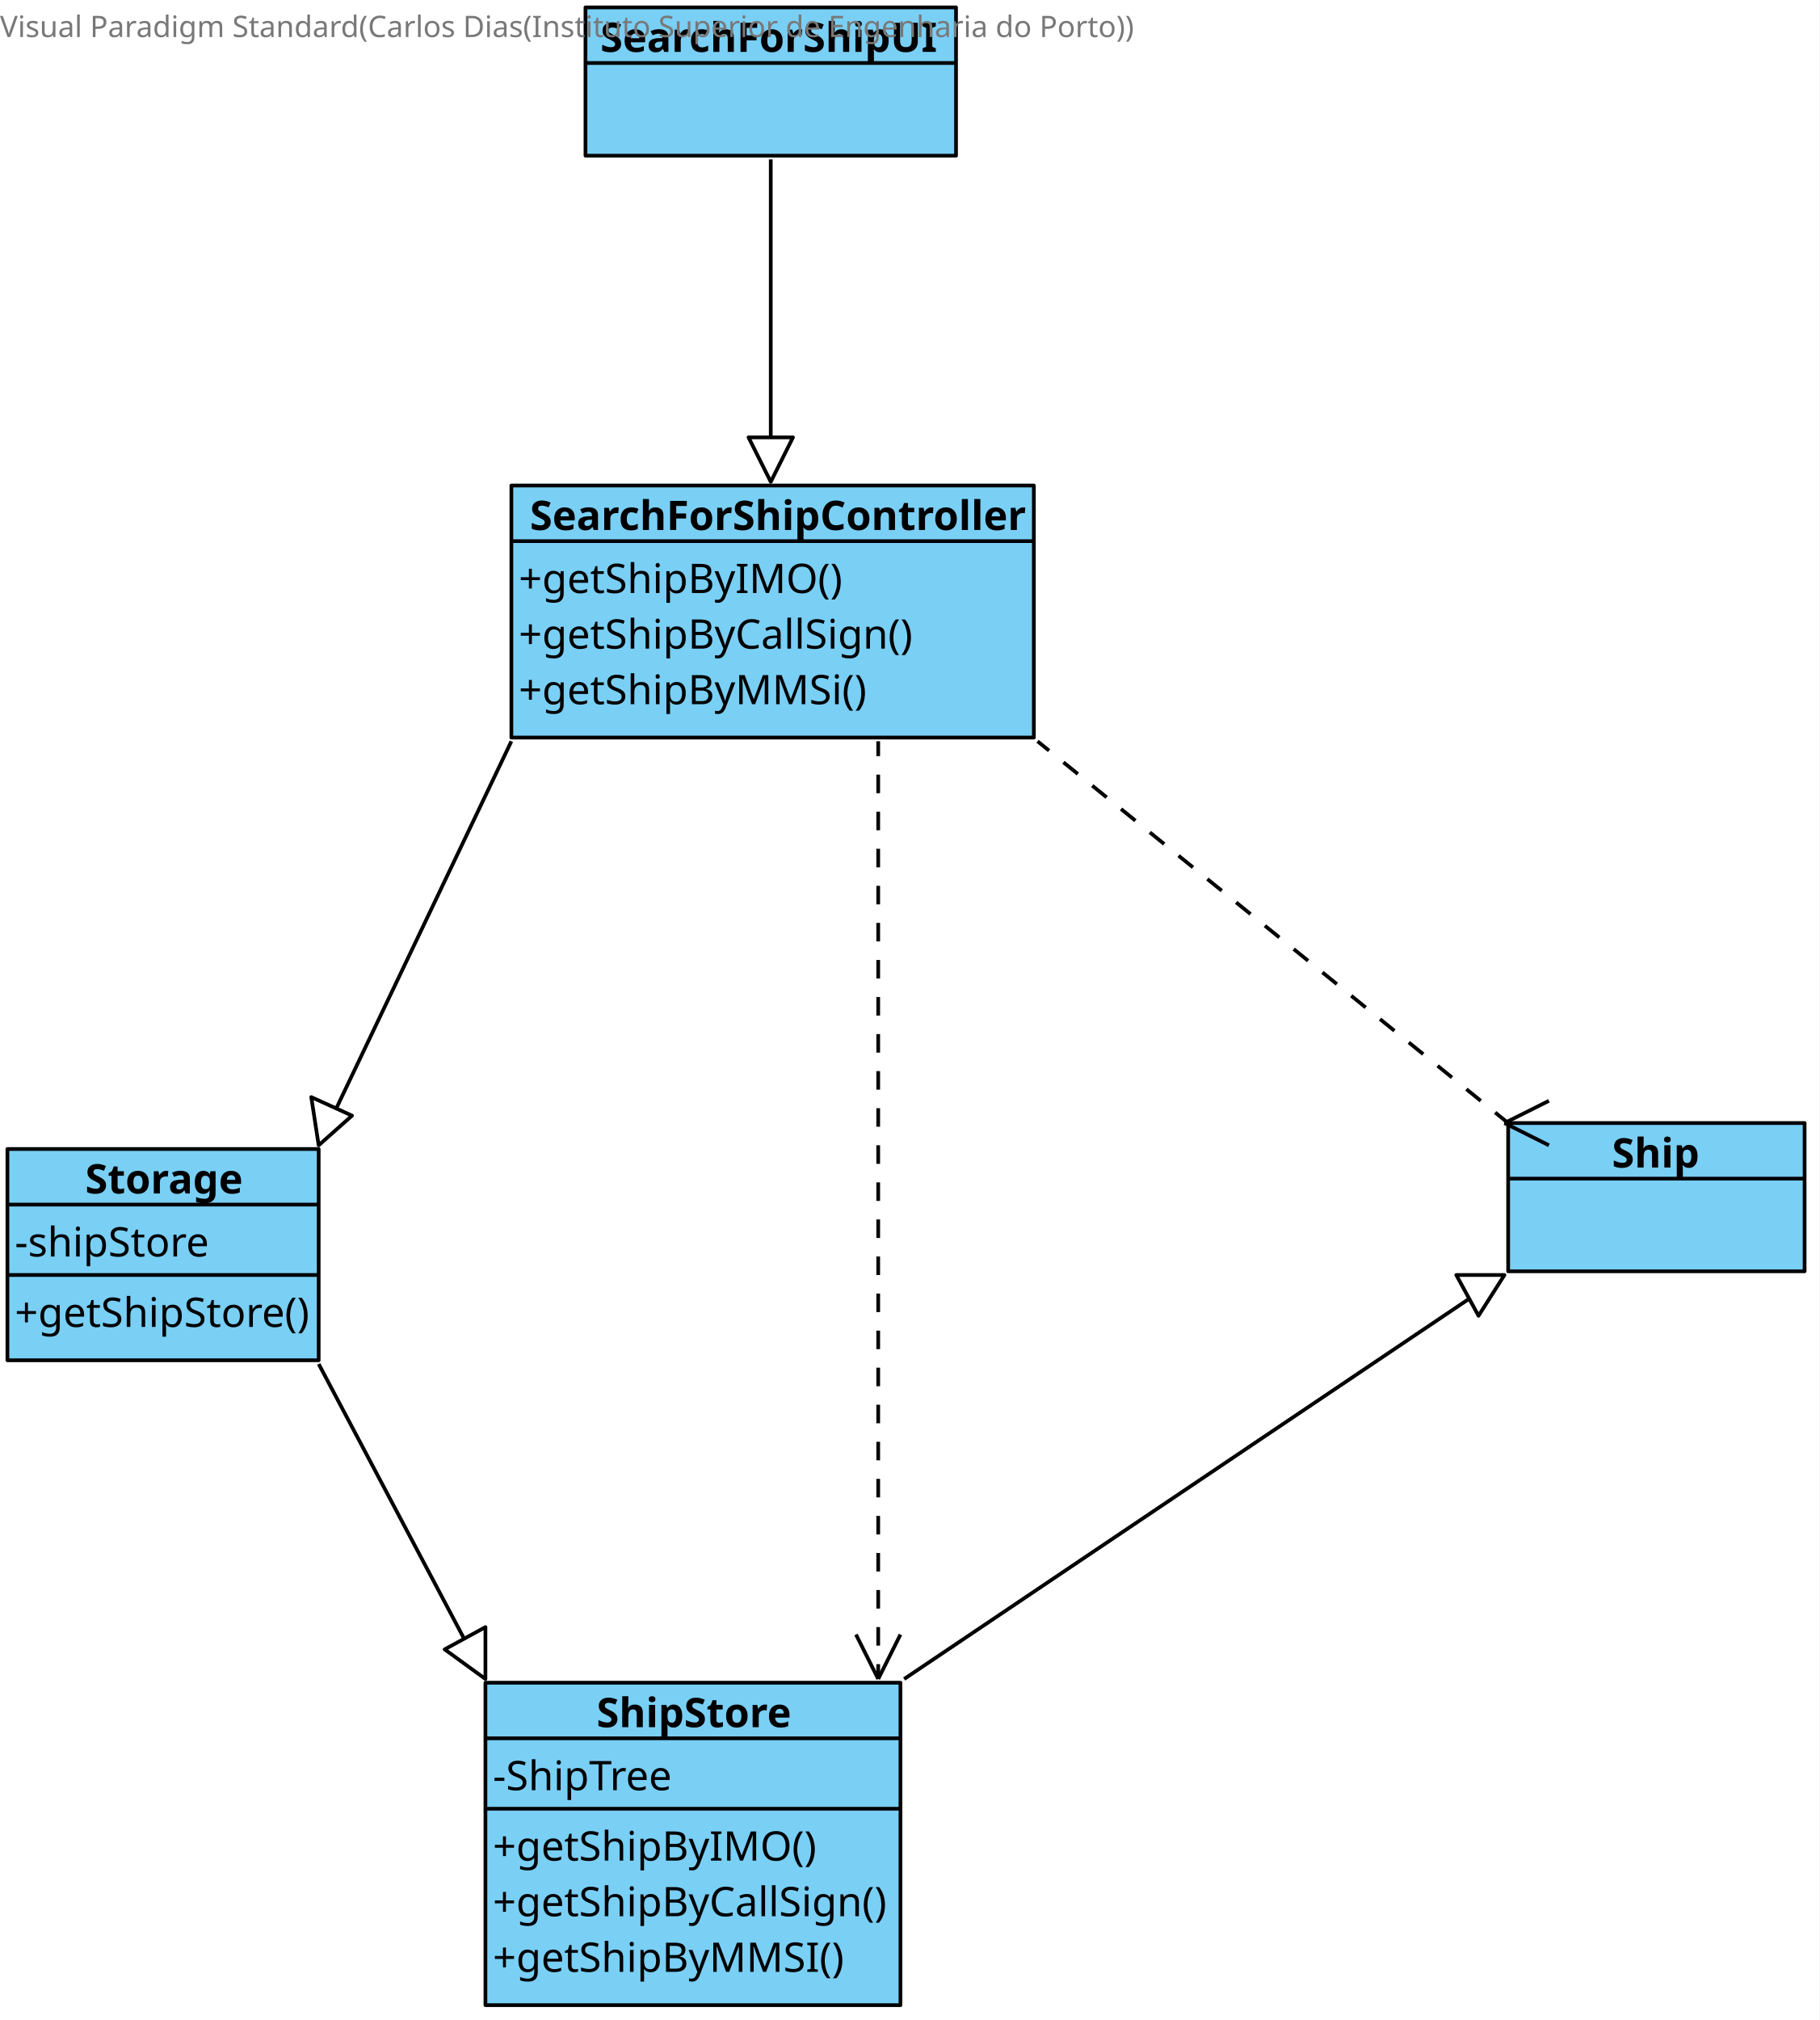
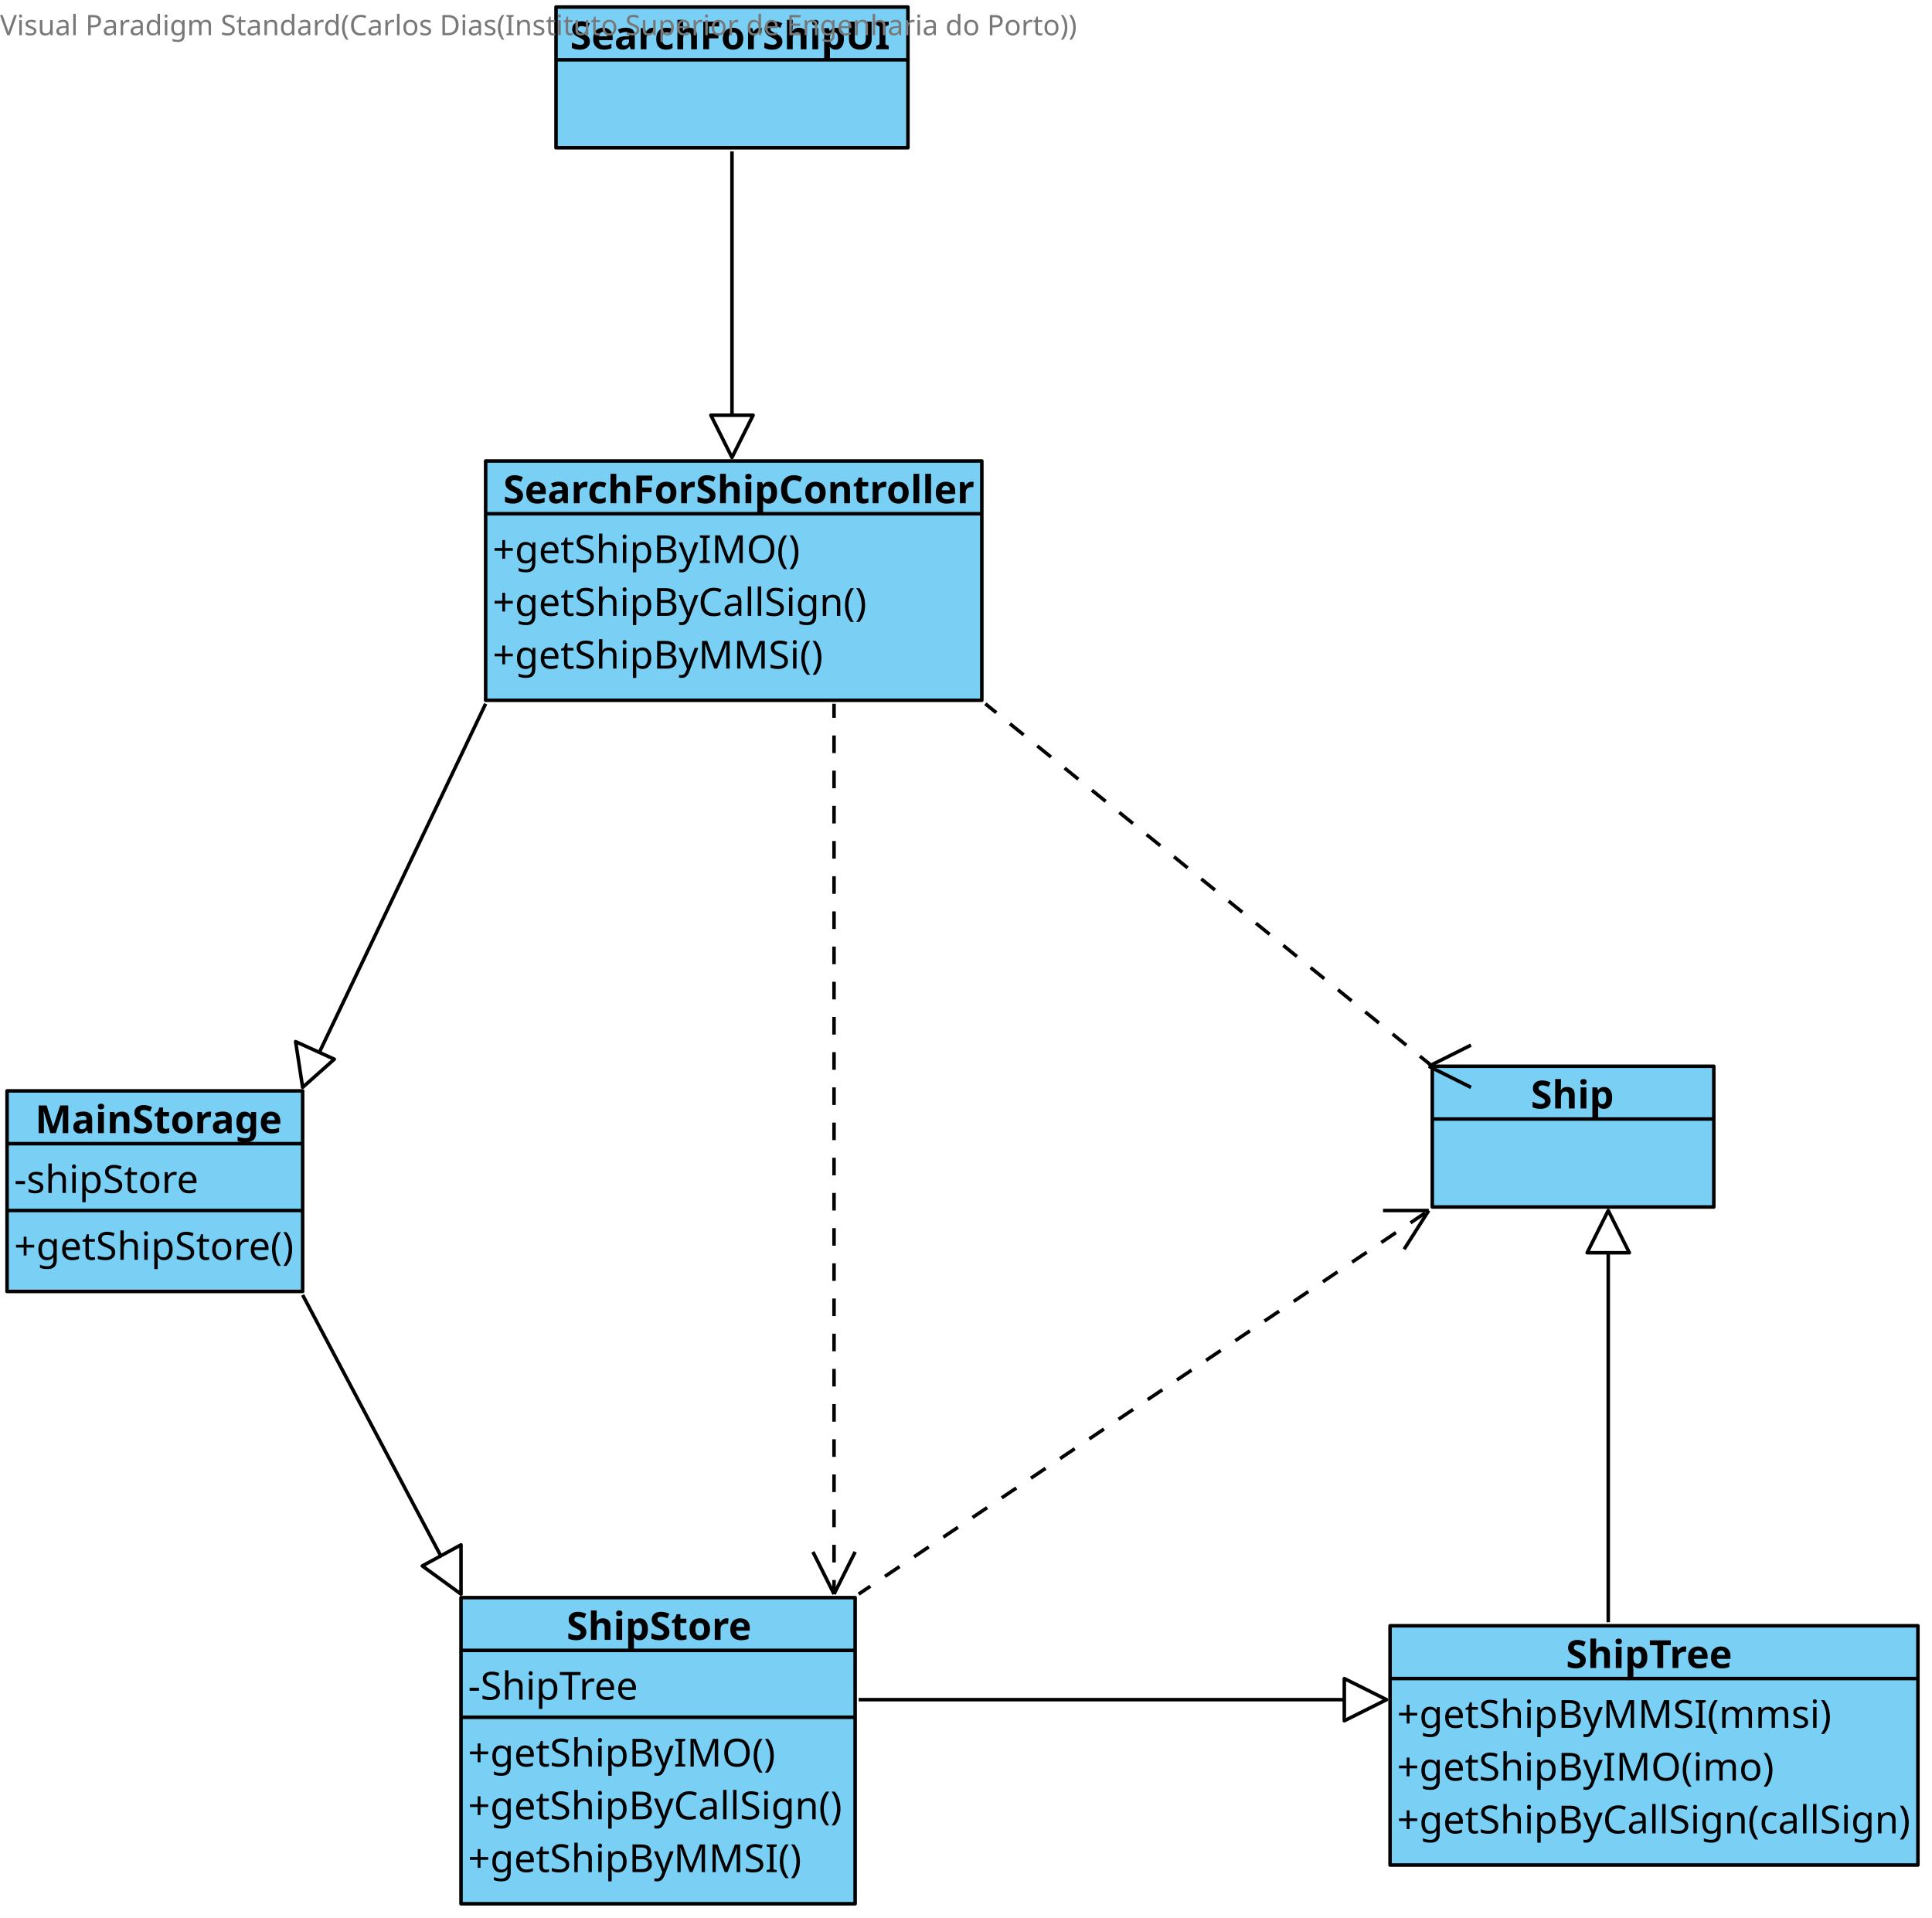
- <svg xmlns="http://www.w3.org/2000/svg" fill-opacity="0" color-rendering="auto" color-interpolation="auto" text-rendering="auto" stroke="rgb(0,0,0)" stroke-linecap="square" width="491" stroke-miterlimit="10" shape-rendering="auto" stroke-opacity="0" fill="rgb(0,0,0)" stroke-dasharray="none" font-weight="normal" stroke-width="1" height="545" font-family="'Dialog'" font-style="normal" stroke-linejoin="miter" font-size="12px" stroke-dashoffset="0" image-rendering="auto">
+ <svg xmlns="http://www.w3.org/2000/svg" fill-opacity="0" color-rendering="auto" color-interpolation="auto" text-rendering="auto" stroke="rgb(0,0,0)" stroke-linecap="square" width="549" stroke-miterlimit="10" shape-rendering="auto" stroke-opacity="0" fill="rgb(0,0,0)" stroke-dasharray="none" font-weight="normal" stroke-width="1" height="545" font-family="'Dialog'" font-style="normal" stroke-linejoin="miter" font-size="12px" stroke-dashoffset="0" image-rendering="auto">
  <defs id="genericDefs" />
  <g>
    <defs id="defs1">
      <clipPath clipPathUnits="userSpaceOnUse" id="clipPath1">
        <path d="M-7 -7 L111 -7 L111 51 L-7 51 L-7 -7 Z" />
      </clipPath>
      <clipPath clipPathUnits="userSpaceOnUse" id="clipPath2">
        <path d="M0 0 L0 25 L100 25 L100 0 Z" />
      </clipPath>
      <clipPath clipPathUnits="userSpaceOnUse" id="clipPath3">
        <path d="M0 0 L0 15 L100 15 L100 0 Z" />
      </clipPath>
      <clipPath clipPathUnits="userSpaceOnUse" id="clipPath4">
        <path d="M-7 -7 L152 -7 L152 79 L-7 79 L-7 -7 Z" />
      </clipPath>
      <clipPath clipPathUnits="userSpaceOnUse" id="clipPath5">
        <path d="M0 0 L0 53 L141 53 L141 0 Z" />
      </clipPath>
      <clipPath clipPathUnits="userSpaceOnUse" id="clipPath6">
        <path d="M0 0 L0 15 L141 15 L141 0 Z" />
      </clipPath>
      <clipPath clipPathUnits="userSpaceOnUse" id="clipPath7">
        <path d="M-7 -7 L95 -7 L95 68 L-7 68 L-7 -7 Z" />
      </clipPath>
      <clipPath clipPathUnits="userSpaceOnUse" id="clipPath8">
        <path d="M0 0 L0 42 L84 42 L84 0 Z" />
      </clipPath>
      <clipPath clipPathUnits="userSpaceOnUse" id="clipPath9">
        <path d="M0 0 L0 15 L84 15 L84 0 Z" />
      </clipPath>
      <clipPath clipPathUnits="userSpaceOnUse" id="clipPath10">
        <path d="M-7 -7 L123 -7 L123 98 L-7 98 L-7 -7 Z" />
      </clipPath>
      <clipPath clipPathUnits="userSpaceOnUse" id="clipPath11">
        <path d="M0 0 L0 72 L112 72 L112 0 Z" />
      </clipPath>
      <clipPath clipPathUnits="userSpaceOnUse" id="clipPath12">
        <path d="M0 0 L0 15 L112 15 L112 0 Z" />
      </clipPath>
      <clipPath clipPathUnits="userSpaceOnUse" id="clipPath13">
        <path d="M-7 -7 L91 -7 L91 51 L-7 51 L-7 -7 Z" />
      </clipPath>
      <clipPath clipPathUnits="userSpaceOnUse" id="clipPath14">
        <path d="M0 0 L0 25 L80 25 L80 0 Z" />
      </clipPath>
      <clipPath clipPathUnits="userSpaceOnUse" id="clipPath15">
        <path d="M0 0 L0 15 L80 15 L80 0 Z" />
      </clipPath>
      <clipPath clipPathUnits="userSpaceOnUse" id="clipPath16">
+         <path d="M-7 -7 L161 -7 L161 79 L-7 79 L-7 -7 Z" />
+       </clipPath>
+       <clipPath clipPathUnits="userSpaceOnUse" id="clipPath17">
+         <path d="M0 0 L0 53 L150 53 L150 0 Z" />
+       </clipPath>
+       <clipPath clipPathUnits="userSpaceOnUse" id="clipPath18">
+         <path d="M0 0 L0 15 L150 15 L150 0 Z" />
+       </clipPath>
+       <clipPath clipPathUnits="userSpaceOnUse" id="clipPath19">
        <path d="M0 0 L104 0 L104 191 L0 191 L0 0 Z" />
      </clipPath>
-       <clipPath clipPathUnits="userSpaceOnUse" id="clipPath17">
+       <clipPath clipPathUnits="userSpaceOnUse" id="clipPath20">
        <path d="M0 0 L0 191 L104 191 L104 0 Z" />
      </clipPath>
-       <clipPath clipPathUnits="userSpaceOnUse" id="clipPath18">
+       <clipPath clipPathUnits="userSpaceOnUse" id="clipPath21">
        <path d="M0 0 L156 0 L156 213 L0 213 L0 0 Z" />
      </clipPath>
-       <clipPath clipPathUnits="userSpaceOnUse" id="clipPath19">
+       <clipPath clipPathUnits="userSpaceOnUse" id="clipPath22">
        <path d="M0 0 L0 213 L156 213 L156 0 Z" />
      </clipPath>
-       <clipPath clipPathUnits="userSpaceOnUse" id="clipPath20">
+       <clipPath clipPathUnits="userSpaceOnUse" id="clipPath23">
        <path d="M0 0 L149 0 L149 189 L0 189 L0 0 Z" />
      </clipPath>
-       <clipPath clipPathUnits="userSpaceOnUse" id="clipPath21">
+       <clipPath clipPathUnits="userSpaceOnUse" id="clipPath24">
        <path d="M0 0 L0 189 L149 189 L149 0 Z" />
      </clipPath>
-       <clipPath clipPathUnits="userSpaceOnUse" id="clipPath22">
+       <clipPath clipPathUnits="userSpaceOnUse" id="clipPath25">
        <path d="M0 0 L104 0 L104 357 L0 357 L0 0 Z" />
      </clipPath>
-       <clipPath clipPathUnits="userSpaceOnUse" id="clipPath23">
+       <clipPath clipPathUnits="userSpaceOnUse" id="clipPath26">
        <path d="M0 0 L0 357 L104 357 L104 0 Z" />
      </clipPath>
-       <clipPath clipPathUnits="userSpaceOnUse" id="clipPath24">
+       <clipPath clipPathUnits="userSpaceOnUse" id="clipPath27">
        <path d="M0 0 L231 0 L231 207 L0 207 L0 0 Z" />
      </clipPath>
-       <clipPath clipPathUnits="userSpaceOnUse" id="clipPath25">
+       <clipPath clipPathUnits="userSpaceOnUse" id="clipPath28">
        <path d="M0 0 L0 207 L231 207 L231 0 Z" />
      </clipPath>
-       <clipPath clipPathUnits="userSpaceOnUse" id="clipPath26">
+       <clipPath clipPathUnits="userSpaceOnUse" id="clipPath29">
+         <path d="M0 0 L254 0 L254 104 L0 104 L0 0 Z" />
+       </clipPath>
+       <clipPath clipPathUnits="userSpaceOnUse" id="clipPath30">
+         <path d="M0 0 L0 104 L254 104 L254 0 Z" />
+       </clipPath>
+       <clipPath clipPathUnits="userSpaceOnUse" id="clipPath31">
        <path d="M0 0 L266 0 L266 213 L0 213 L0 0 Z" />
      </clipPath>
-       <clipPath clipPathUnits="userSpaceOnUse" id="clipPath27">
+       <clipPath clipPathUnits="userSpaceOnUse" id="clipPath32">
        <path d="M0 0 L0 213 L266 213 L266 0 Z" />
+       </clipPath>
+       <clipPath clipPathUnits="userSpaceOnUse" id="clipPath33">
+         <path d="M0 0 L104 0 L104 221 L0 221 L0 0 Z" />
+       </clipPath>
+       <clipPath clipPathUnits="userSpaceOnUse" id="clipPath34">
+         <path d="M0 0 L0 221 L104 221 L104 0 Z" />
      </clipPath>
    </defs>
    <g fill="white" text-rendering="geometricPrecision" fill-opacity="1" stroke-opacity="1" stroke="white">
-       <rect x="0" width="491" height="545" y="0" stroke="none" />
+       <rect x="0" width="549" height="545" y="0" stroke="none" />
    </g>
    <g font-size="11px" transform="translate(158,2)" fill-opacity="1" fill="rgb(122,207,245)" text-rendering="geometricPrecision" image-rendering="optimizeQuality" font-family="sans-serif" stroke="rgb(122,207,245)" font-weight="bold" stroke-opacity="1">
      <rect x="0" width="100" height="40" y="0" clip-path="url(#clipPath1)" stroke="none" />
    </g>
    <g fill-opacity="1" text-rendering="geometricPrecision" stroke="black" stroke-linecap="butt" transform="translate(158,2)" stroke-miterlimit="0" stroke-opacity="1" fill="black" font-weight="bold" font-family="sans-serif" stroke-linejoin="round" font-size="11px" image-rendering="optimizeQuality">
      <rect fill="none" x="0" width="100" height="40" y="0" clip-path="url(#clipPath1)" />
      <line y2="15" fill="none" x1="0" clip-path="url(#clipPath1)" x2="100" y1="15" />
    </g>
    <g font-size="11px" transform="translate(158,2)" fill-opacity="1" fill="black" text-rendering="geometricPrecision" image-rendering="optimizeQuality" font-family="sans-serif" stroke="black" font-weight="bold" stroke-opacity="1">
      <text x="4" xml:space="preserve" y="12" clip-path="url(#clipPath3)" stroke="none">SearchForShipUI</text>
    </g>
    <g font-size="11px" transform="translate(138,131)" fill-opacity="1" fill="rgb(122,207,245)" text-rendering="geometricPrecision" image-rendering="optimizeQuality" font-family="sans-serif" stroke="rgb(122,207,245)" font-weight="bold" stroke-opacity="1">
      <rect x="0" width="141" height="68" y="0" clip-path="url(#clipPath4)" stroke="none" />
    </g>
    <g fill-opacity="1" text-rendering="geometricPrecision" stroke="black" stroke-linecap="butt" transform="translate(138,131)" stroke-miterlimit="0" stroke-opacity="1" fill="black" font-weight="bold" font-family="sans-serif" stroke-linejoin="round" font-size="11px" image-rendering="optimizeQuality">
      <rect fill="none" x="0" width="141" height="68" y="0" clip-path="url(#clipPath4)" />
      <line y2="15" fill="none" x1="0" clip-path="url(#clipPath4)" x2="141" y1="15" />
    </g>
    <g font-size="11px" transform="matrix(1,0,0,1,138,146)" fill-opacity="1" fill="black" text-rendering="geometricPrecision" image-rendering="optimizeQuality" font-family="sans-serif" stroke="black" stroke-opacity="1">
      <text x="2" xml:space="preserve" y="14" clip-path="url(#clipPath5)" stroke="none">+getShipByIMO()</text>
    </g>
    <g font-size="11px" transform="matrix(1,0,0,1,138,146)" fill-opacity="1" fill="black" text-rendering="geometricPrecision" image-rendering="optimizeQuality" font-family="sans-serif" stroke="black" stroke-opacity="1">
      <text x="2" xml:space="preserve" y="29" clip-path="url(#clipPath5)" stroke="none">+getShipByCallSign()</text>
    </g>
    <g font-size="11px" transform="matrix(1,0,0,1,138,146)" fill-opacity="1" fill="black" text-rendering="geometricPrecision" image-rendering="optimizeQuality" font-family="sans-serif" stroke="black" stroke-opacity="1">
      <text x="2" xml:space="preserve" y="44" clip-path="url(#clipPath5)" stroke="none">+getShipByMMSi()</text>
    </g>
    <g font-size="11px" transform="translate(138,131)" fill-opacity="1" fill="black" text-rendering="geometricPrecision" image-rendering="optimizeQuality" font-family="sans-serif" stroke="black" font-weight="bold" stroke-opacity="1">
      <text x="5" xml:space="preserve" y="12" clip-path="url(#clipPath6)" stroke="none">SearchForShipController</text>
    </g>
    <g font-size="11px" transform="translate(2,310)" fill-opacity="1" fill="rgb(122,207,245)" text-rendering="geometricPrecision" image-rendering="optimizeQuality" font-family="sans-serif" stroke="rgb(122,207,245)" font-weight="bold" stroke-opacity="1">
      <rect x="0" width="84" height="57" y="0" clip-path="url(#clipPath7)" stroke="none" />
    </g>
    <g fill-opacity="1" text-rendering="geometricPrecision" stroke="black" stroke-linecap="butt" transform="translate(2,310)" stroke-miterlimit="0" stroke-opacity="1" fill="black" font-weight="bold" font-family="sans-serif" stroke-linejoin="round" font-size="11px" image-rendering="optimizeQuality">
      <rect fill="none" x="0" width="84" height="57" y="0" clip-path="url(#clipPath7)" />
      <line y2="15" fill="none" x1="0" clip-path="url(#clipPath7)" x2="84" y1="15" />
    </g>
    <g font-size="11px" transform="matrix(1,0,0,1,2,325)" fill-opacity="1" fill="black" text-rendering="geometricPrecision" image-rendering="optimizeQuality" font-family="sans-serif" stroke="black" stroke-opacity="1">
      <text x="2" xml:space="preserve" y="14" clip-path="url(#clipPath8)" stroke="none">-shipStore</text>
    </g>
    <g stroke-linecap="butt" font-size="11px" transform="matrix(1,0,0,1,2,325)" fill-opacity="1" fill="black" text-rendering="geometricPrecision" image-rendering="optimizeQuality" font-family="sans-serif" stroke-linejoin="bevel" stroke="black" stroke-opacity="1" stroke-miterlimit="0">
      <line y2="19" fill="none" x1="0" clip-path="url(#clipPath8)" x2="84" y1="19" />
    </g>
    <g font-size="11px" transform="matrix(1,0,0,1,2,325)" fill-opacity="1" fill="black" text-rendering="geometricPrecision" image-rendering="optimizeQuality" font-family="sans-serif" stroke="black" stroke-opacity="1">
      <text x="2" xml:space="preserve" y="33" clip-path="url(#clipPath8)" stroke="none">+getShipStore()</text>
    </g>
    <g font-size="11px" transform="translate(2,310)" fill-opacity="1" fill="black" text-rendering="geometricPrecision" image-rendering="optimizeQuality" font-family="sans-serif" stroke="black" font-weight="bold" stroke-opacity="1">
-       <text x="21" xml:space="preserve" y="12" clip-path="url(#clipPath9)" stroke="none">Storage</text>
+       <text x="8" xml:space="preserve" y="12" clip-path="url(#clipPath9)" stroke="none">MainStorage</text>
    </g>
    <g font-size="11px" transform="translate(131,454)" fill-opacity="1" fill="rgb(122,207,245)" text-rendering="geometricPrecision" image-rendering="optimizeQuality" font-family="sans-serif" stroke="rgb(122,207,245)" font-weight="bold" stroke-opacity="1">
      <rect x="0" width="112" height="87" y="0" clip-path="url(#clipPath10)" stroke="none" />
    </g>
    <g fill-opacity="1" text-rendering="geometricPrecision" stroke="black" stroke-linecap="butt" transform="translate(131,454)" stroke-miterlimit="0" stroke-opacity="1" fill="black" font-weight="bold" font-family="sans-serif" stroke-linejoin="round" font-size="11px" image-rendering="optimizeQuality">
      <rect fill="none" x="0" width="112" height="87" y="0" clip-path="url(#clipPath10)" />
      <line y2="15" fill="none" x1="0" clip-path="url(#clipPath10)" x2="112" y1="15" />
    </g>
    <g font-size="11px" transform="matrix(1,0,0,1,131,469)" fill-opacity="1" fill="black" text-rendering="geometricPrecision" image-rendering="optimizeQuality" font-family="sans-serif" stroke="black" stroke-opacity="1">
      <text x="2" xml:space="preserve" y="14" clip-path="url(#clipPath11)" stroke="none">-ShipTree</text>
    </g>
    <g stroke-linecap="butt" font-size="11px" transform="matrix(1,0,0,1,131,469)" fill-opacity="1" fill="black" text-rendering="geometricPrecision" image-rendering="optimizeQuality" font-family="sans-serif" stroke-linejoin="bevel" stroke="black" stroke-opacity="1" stroke-miterlimit="0">
      <line y2="19" fill="none" x1="0" clip-path="url(#clipPath11)" x2="112" y1="19" />
    </g>
    <g font-size="11px" transform="matrix(1,0,0,1,131,469)" fill-opacity="1" fill="black" text-rendering="geometricPrecision" image-rendering="optimizeQuality" font-family="sans-serif" stroke="black" stroke-opacity="1">
      <text x="2" xml:space="preserve" y="33" clip-path="url(#clipPath11)" stroke="none">+getShipByIMO()</text>
    </g>
    <g font-size="11px" transform="matrix(1,0,0,1,131,469)" fill-opacity="1" fill="black" text-rendering="geometricPrecision" image-rendering="optimizeQuality" font-family="sans-serif" stroke="black" stroke-opacity="1">
      <text x="2" xml:space="preserve" y="48" clip-path="url(#clipPath11)" stroke="none">+getShipByCallSign()</text>
    </g>
    <g font-size="11px" transform="matrix(1,0,0,1,131,469)" fill-opacity="1" fill="black" text-rendering="geometricPrecision" image-rendering="optimizeQuality" font-family="sans-serif" stroke="black" stroke-opacity="1">
      <text x="2" xml:space="preserve" y="63" clip-path="url(#clipPath11)" stroke="none">+getShipByMMSI()</text>
    </g>
    <g font-size="11px" transform="translate(131,454)" fill-opacity="1" fill="black" text-rendering="geometricPrecision" image-rendering="optimizeQuality" font-family="sans-serif" stroke="black" font-weight="bold" stroke-opacity="1">
      <text x="30" xml:space="preserve" y="12" clip-path="url(#clipPath12)" stroke="none">ShipStore</text>
    </g>
    <g font-size="11px" transform="translate(407,303)" fill-opacity="1" fill="rgb(122,207,245)" text-rendering="geometricPrecision" image-rendering="optimizeQuality" font-family="sans-serif" stroke="rgb(122,207,245)" font-weight="bold" stroke-opacity="1">
      <rect x="0" width="80" height="40" y="0" clip-path="url(#clipPath13)" stroke="none" />
    </g>
    <g fill-opacity="1" text-rendering="geometricPrecision" stroke="black" stroke-linecap="butt" transform="translate(407,303)" stroke-miterlimit="0" stroke-opacity="1" fill="black" font-weight="bold" font-family="sans-serif" stroke-linejoin="round" font-size="11px" image-rendering="optimizeQuality">
      <rect fill="none" x="0" width="80" height="40" y="0" clip-path="url(#clipPath13)" />
      <line y2="15" fill="none" x1="0" clip-path="url(#clipPath13)" x2="80" y1="15" />
    </g>
    <g font-size="11px" transform="translate(407,303)" fill-opacity="1" fill="black" text-rendering="geometricPrecision" image-rendering="optimizeQuality" font-family="sans-serif" stroke="black" font-weight="bold" stroke-opacity="1">
      <text x="28" xml:space="preserve" y="12" clip-path="url(#clipPath15)" stroke="none">Ship</text>
    </g>
+     <g font-size="11px" transform="translate(395,462)" fill-opacity="1" fill="rgb(122,207,245)" text-rendering="geometricPrecision" image-rendering="optimizeQuality" font-family="sans-serif" stroke="rgb(122,207,245)" font-weight="bold" stroke-opacity="1">
+       <rect x="0" width="150" height="68" y="0" clip-path="url(#clipPath16)" stroke="none" />
+     </g>
+     <g fill-opacity="1" text-rendering="geometricPrecision" stroke="black" stroke-linecap="butt" transform="translate(395,462)" stroke-miterlimit="0" stroke-opacity="1" fill="black" font-weight="bold" font-family="sans-serif" stroke-linejoin="round" font-size="11px" image-rendering="optimizeQuality">
+       <rect fill="none" x="0" width="150" height="68" y="0" clip-path="url(#clipPath16)" />
+       <line y2="15" fill="none" x1="0" clip-path="url(#clipPath16)" x2="150" y1="15" />
+     </g>
+     <g font-size="11px" transform="matrix(1,0,0,1,395,477)" fill-opacity="1" fill="black" text-rendering="geometricPrecision" image-rendering="optimizeQuality" font-family="sans-serif" stroke="black" stroke-opacity="1">
+       <text x="2" xml:space="preserve" y="14" clip-path="url(#clipPath17)" stroke="none">+getShipByMMSI(mmsi)</text>
+     </g>
+     <g font-size="11px" transform="matrix(1,0,0,1,395,477)" fill-opacity="1" fill="black" text-rendering="geometricPrecision" image-rendering="optimizeQuality" font-family="sans-serif" stroke="black" stroke-opacity="1">
+       <text x="2" xml:space="preserve" y="29" clip-path="url(#clipPath17)" stroke="none">+getShipByIMO(imo)</text>
+     </g>
+     <g font-size="11px" transform="matrix(1,0,0,1,395,477)" fill-opacity="1" fill="black" text-rendering="geometricPrecision" image-rendering="optimizeQuality" font-family="sans-serif" stroke="black" stroke-opacity="1">
+       <text x="2" xml:space="preserve" y="44" clip-path="url(#clipPath17)" stroke="none">+getShipByCallSign(callSign)</text>
+     </g>
+     <g font-size="11px" transform="translate(395,462)" fill-opacity="1" fill="black" text-rendering="geometricPrecision" image-rendering="optimizeQuality" font-family="sans-serif" stroke="black" font-weight="bold" stroke-opacity="1">
+       <text x="50" xml:space="preserve" y="12" clip-path="url(#clipPath18)" stroke="none">ShipTree</text>
+     </g>
    <g stroke-linecap="butt" font-size="11px" transform="translate(158,-7)" fill-opacity="1" fill="black" text-rendering="geometricPrecision" image-rendering="optimizeQuality" font-family="sans-serif" stroke-linejoin="round" stroke="black" stroke-opacity="1">
-       <line y2="50" fill="none" x1="50" clip-path="url(#clipPath17)" x2="50" y1="137" />
-       <polygon fill="white" clip-path="url(#clipPath17)" points=" 50 137 56 125 44 125" stroke="none" />
-       <polygon fill="none" points=" 50 137 56 125 44 125" clip-path="url(#clipPath17)" />
+       <line y2="50" fill="none" x1="50" clip-path="url(#clipPath20)" x2="50" y1="137" />
+       <polygon fill="white" clip-path="url(#clipPath20)" points=" 50 137 56 125 44 125" stroke="none" />
+       <polygon fill="none" points=" 50 137 56 125 44 125" clip-path="url(#clipPath20)" />
    </g>
    <g stroke-linecap="butt" font-size="11px" transform="translate(36,150)" fill-opacity="1" fill="black" text-rendering="geometricPrecision" image-rendering="optimizeQuality" font-family="sans-serif" stroke-linejoin="round" stroke="black" stroke-opacity="1">
-       <line y2="50" fill="none" x1="50" clip-path="url(#clipPath19)" x2="102" y1="159" />
-       <polygon fill="white" clip-path="url(#clipPath19)" points=" 50 159 59 151 48 146" stroke="none" />
-       <polygon fill="none" points=" 50 159 59 151 48 146" clip-path="url(#clipPath19)" />
+       <line y2="50" fill="none" x1="50" clip-path="url(#clipPath22)" x2="102" y1="159" />
+       <polygon fill="white" clip-path="url(#clipPath22)" points=" 50 159 59 151 48 146" stroke="none" />
+       <polygon fill="none" points=" 50 159 59 151 48 146" clip-path="url(#clipPath22)" />
    </g>
    <g stroke-linecap="butt" font-size="11px" transform="translate(36,318)" fill-opacity="1" fill="black" text-rendering="geometricPrecision" image-rendering="optimizeQuality" font-family="sans-serif" stroke-linejoin="round" stroke="black" stroke-opacity="1">
-       <line y2="50" fill="none" x1="95" clip-path="url(#clipPath21)" x2="50" y1="135" />
-       <polygon fill="white" clip-path="url(#clipPath21)" points=" 95 135 95 121 84 127" stroke="none" />
-       <polygon fill="none" points=" 95 135 95 121 84 127" clip-path="url(#clipPath21)" />
+       <line y2="50" fill="none" x1="95" clip-path="url(#clipPath24)" x2="50" y1="135" />
+       <polygon fill="white" clip-path="url(#clipPath24)" points=" 95 135 95 121 84 127" stroke="none" />
+       <polygon fill="none" points=" 95 135 95 121 84 127" clip-path="url(#clipPath24)" />
    </g>
    <g fill-opacity="1" text-rendering="geometricPrecision" stroke="black" stroke-linecap="butt" transform="translate(187,150)" stroke-opacity="1" fill="black" stroke-dasharray="5" font-family="sans-serif" stroke-linejoin="round" font-size="11px" stroke-dashoffset="1" image-rendering="optimizeQuality">
-       <line y2="303" fill="none" x1="50" clip-path="url(#clipPath23)" x2="50" y1="50" />
-       <line clip-path="url(#clipPath23)" stroke-dashoffset="0" fill="none" x1="50" x2="56" y1="303" y2="291" stroke-dasharray="none" />
-       <line clip-path="url(#clipPath23)" stroke-dashoffset="0" fill="none" x1="50" x2="44" y1="303" y2="291" stroke-dasharray="none" />
+       <line y2="303" fill="none" x1="50" clip-path="url(#clipPath26)" x2="50" y1="50" />
+       <line clip-path="url(#clipPath26)" stroke-dashoffset="0" fill="none" x1="50" x2="56" y1="303" y2="291" stroke-dasharray="none" />
+       <line clip-path="url(#clipPath26)" stroke-dashoffset="0" fill="none" x1="50" x2="44" y1="303" y2="291" stroke-dasharray="none" />
    </g>
    <g fill-opacity="1" text-rendering="geometricPrecision" stroke="black" stroke-linecap="butt" transform="translate(230,150)" stroke-opacity="1" fill="black" stroke-dasharray="5" font-family="sans-serif" stroke-linejoin="round" font-size="11px" stroke-dashoffset="1" image-rendering="optimizeQuality">
-       <line y2="153" fill="none" x1="50" clip-path="url(#clipPath25)" x2="177" y1="50" />
-       <line y2="153" fill="none" x1="177" clip-path="url(#clipPath25)" x2="176" y1="153" />
-       <line clip-path="url(#clipPath25)" stroke-dashoffset="0" fill="none" x1="176" x2="188" y1="153" y2="159" stroke-dasharray="none" />
-       <line clip-path="url(#clipPath25)" stroke-dashoffset="0" fill="none" x1="176" x2="188" y1="153" y2="147" stroke-dasharray="none" />
-     </g>
-     <g stroke-linecap="butt" font-size="11px" transform="translate(194,294)" fill-opacity="1" fill="black" text-rendering="geometricPrecision" image-rendering="optimizeQuality" font-family="sans-serif" stroke-linejoin="round" stroke="black" stroke-opacity="1">
-       <line y2="159" fill="none" x1="212" clip-path="url(#clipPath27)" x2="50" y1="50" />
-       <polygon fill="white" clip-path="url(#clipPath27)" points=" 212 50 199 50 205 61" stroke="none" />
-       <polygon fill="none" points=" 212 50 199 50 205 61" clip-path="url(#clipPath27)" />
+       <line y2="153" fill="none" x1="50" clip-path="url(#clipPath28)" x2="177" y1="50" />
+       <line y2="153" fill="none" x1="177" clip-path="url(#clipPath28)" x2="176" y1="153" />
+       <line clip-path="url(#clipPath28)" stroke-dashoffset="0" fill="none" x1="176" x2="188" y1="153" y2="159" stroke-dasharray="none" />
+       <line clip-path="url(#clipPath28)" stroke-dashoffset="0" fill="none" x1="176" x2="188" y1="153" y2="147" stroke-dasharray="none" />
+     </g>
+     <g stroke-linecap="butt" font-size="11px" transform="translate(194,433)" fill-opacity="1" fill="black" text-rendering="geometricPrecision" image-rendering="optimizeQuality" font-family="sans-serif" stroke-linejoin="round" stroke="black" stroke-opacity="1">
+       <line y2="50" fill="none" x1="200" clip-path="url(#clipPath30)" x2="50" y1="50" />
+       <polygon fill="white" clip-path="url(#clipPath30)" points=" 200 50 188 44 188 56" stroke="none" />
+       <polygon fill="none" points=" 200 50 188 44 188 56" clip-path="url(#clipPath30)" />
+     </g>
+     <g fill-opacity="1" text-rendering="geometricPrecision" stroke="black" stroke-linecap="butt" transform="translate(194,294)" stroke-opacity="1" fill="black" stroke-dasharray="5" font-family="sans-serif" stroke-linejoin="round" font-size="11px" stroke-dashoffset="1" image-rendering="optimizeQuality">
+       <line y2="50" fill="none" x1="50" clip-path="url(#clipPath32)" x2="212" y1="159" />
+       <line clip-path="url(#clipPath32)" stroke-dashoffset="0" fill="none" x1="212" x2="199" y1="50" y2="50" stroke-dasharray="none" />
+       <line clip-path="url(#clipPath32)" stroke-dashoffset="0" fill="none" x1="212" x2="205" y1="50" y2="61" stroke-dasharray="none" />
+     </g>
+     <g stroke-linecap="butt" font-size="11px" transform="translate(407,294)" fill-opacity="1" fill="black" text-rendering="geometricPrecision" image-rendering="optimizeQuality" font-family="sans-serif" stroke-linejoin="round" stroke="black" stroke-opacity="1">
+       <line y2="167" fill="none" x1="50" clip-path="url(#clipPath34)" x2="50" y1="50" />
+       <polygon fill="white" clip-path="url(#clipPath34)" points=" 50 50 44 62 56 62" stroke="none" />
+       <polygon fill="none" points=" 50 50 44 62 56 62" clip-path="url(#clipPath34)" />
    </g>
    <g font-size="8px" fill-opacity="1" fill="rgb(120,120,120)" text-rendering="geometricPrecision" image-rendering="optimizeQuality" stroke="rgb(120,120,120)" stroke-opacity="1">
      <text x="0" xml:space="preserve" y="10" stroke="none">Visual Paradigm Standard(Carlos Dias(Instituto Superior de Engenharia do Porto))</text>
    </g>
  </g>
</svg>
